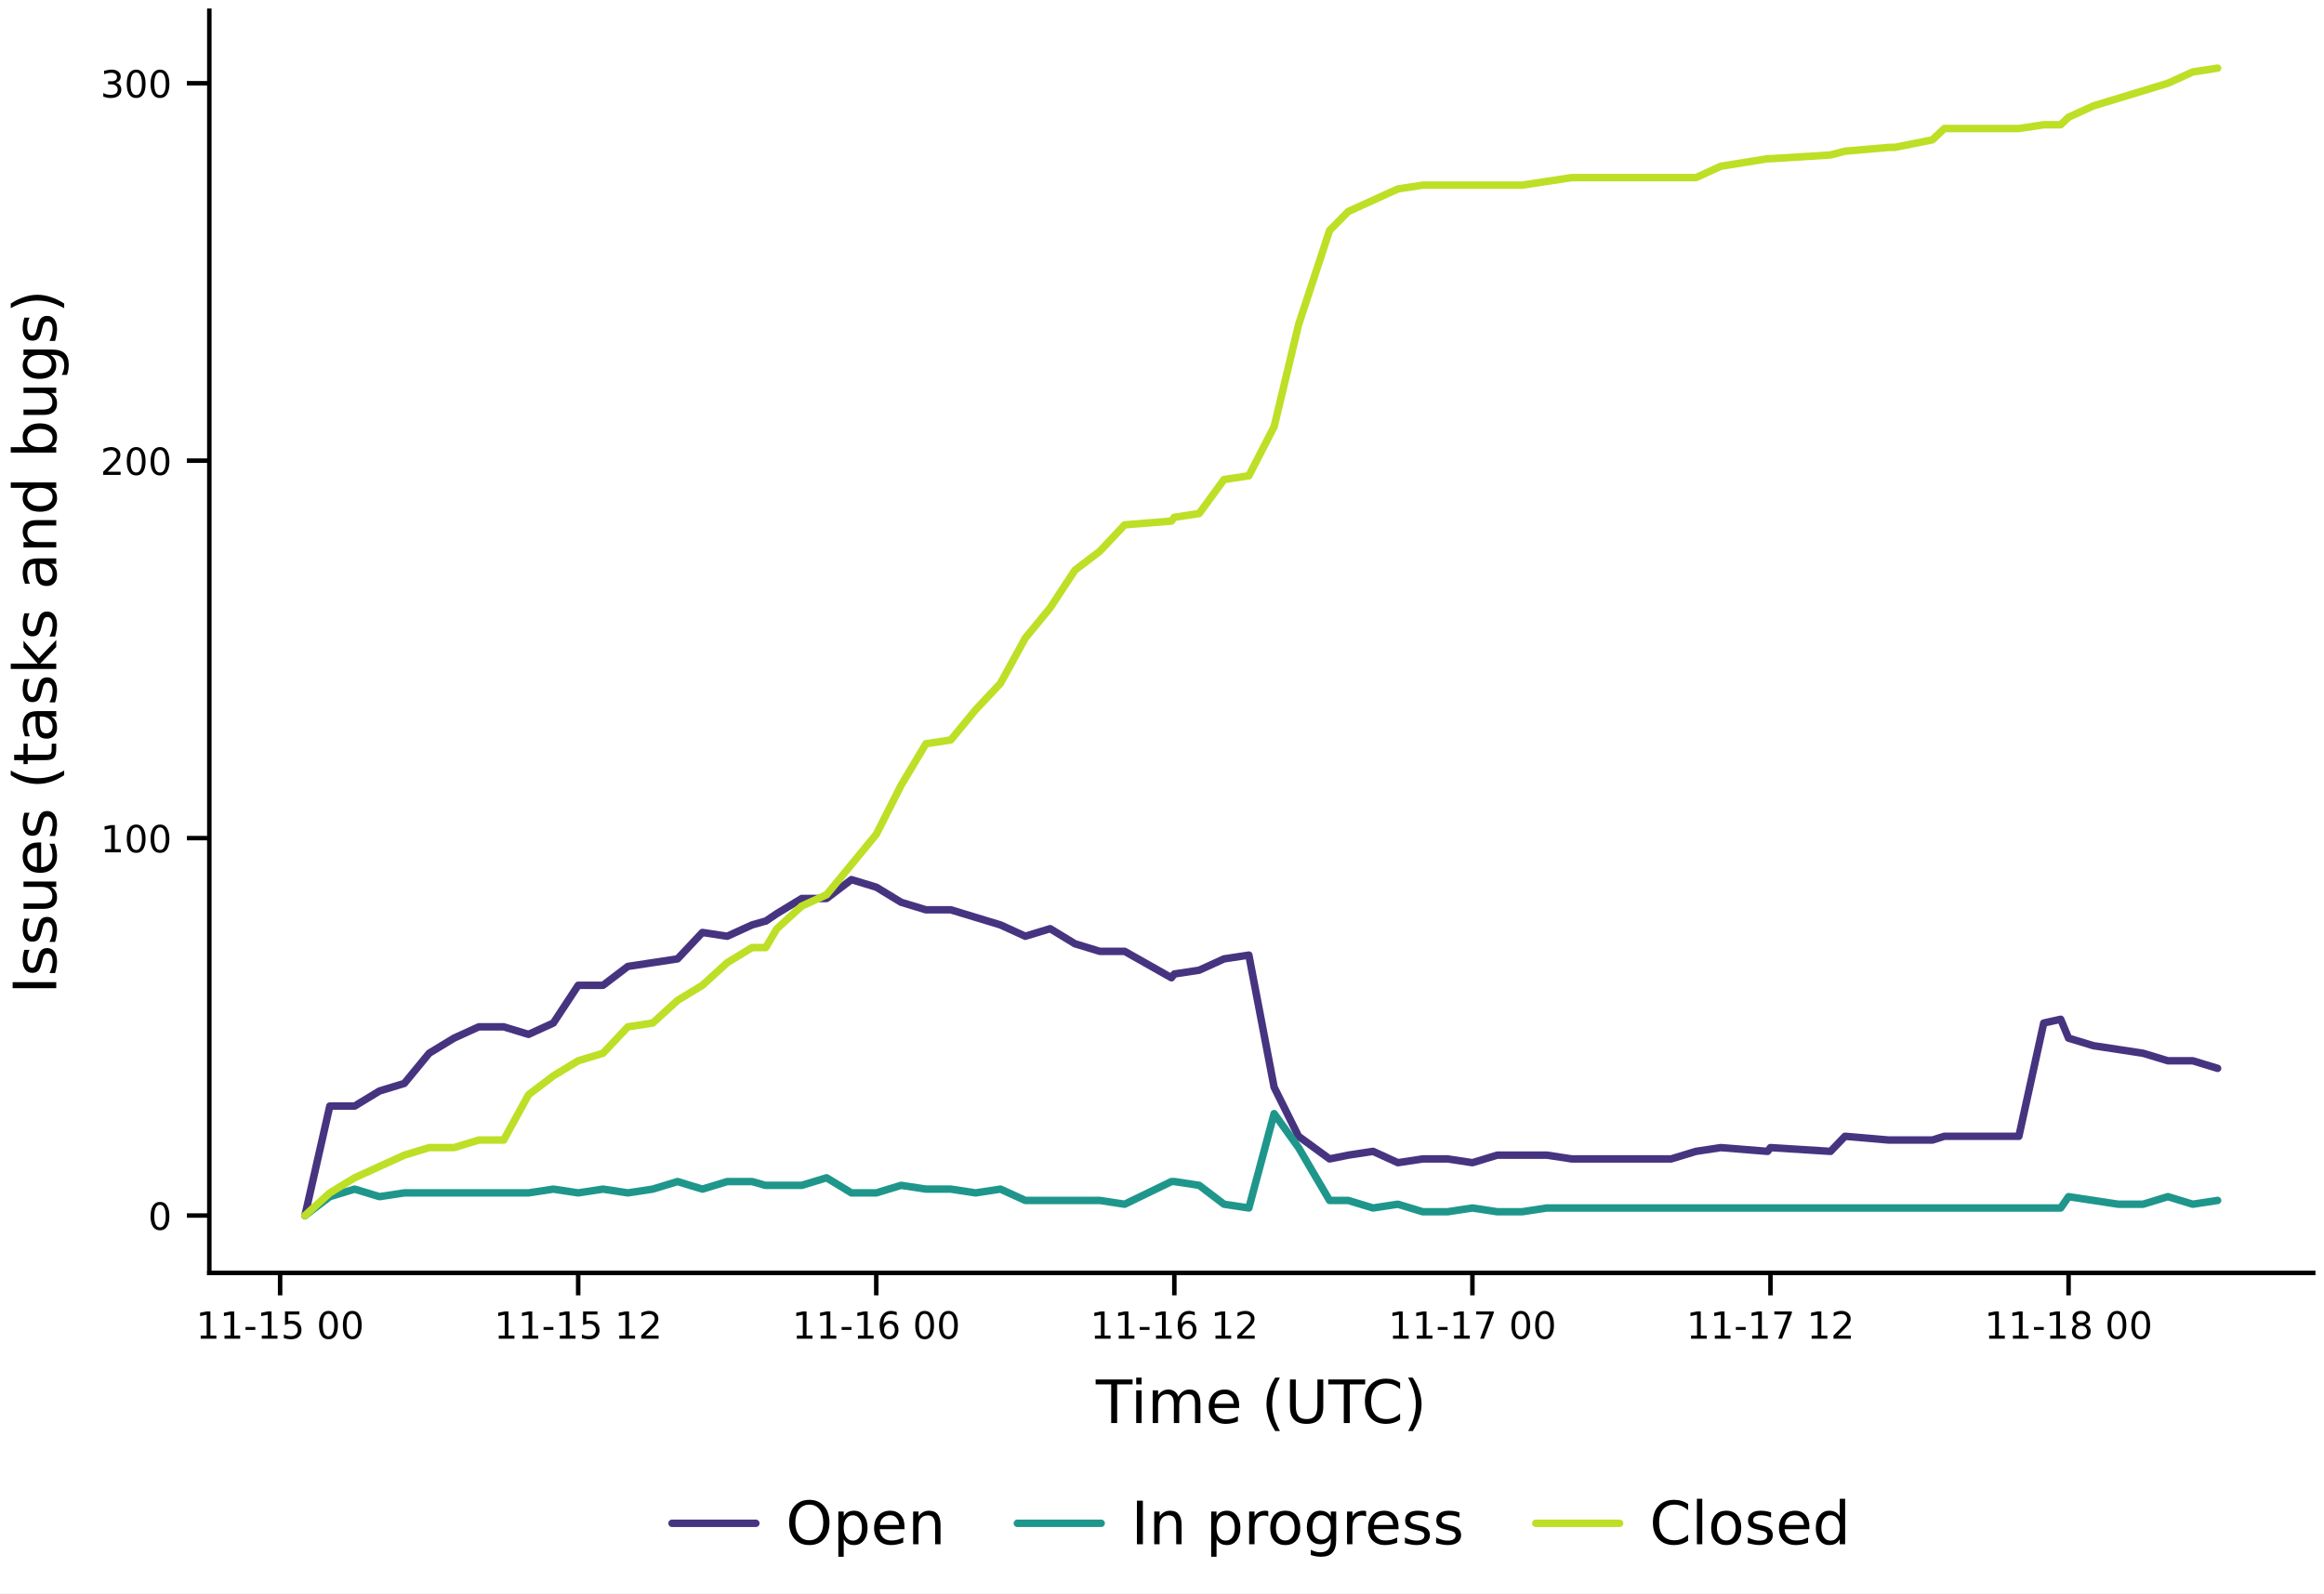
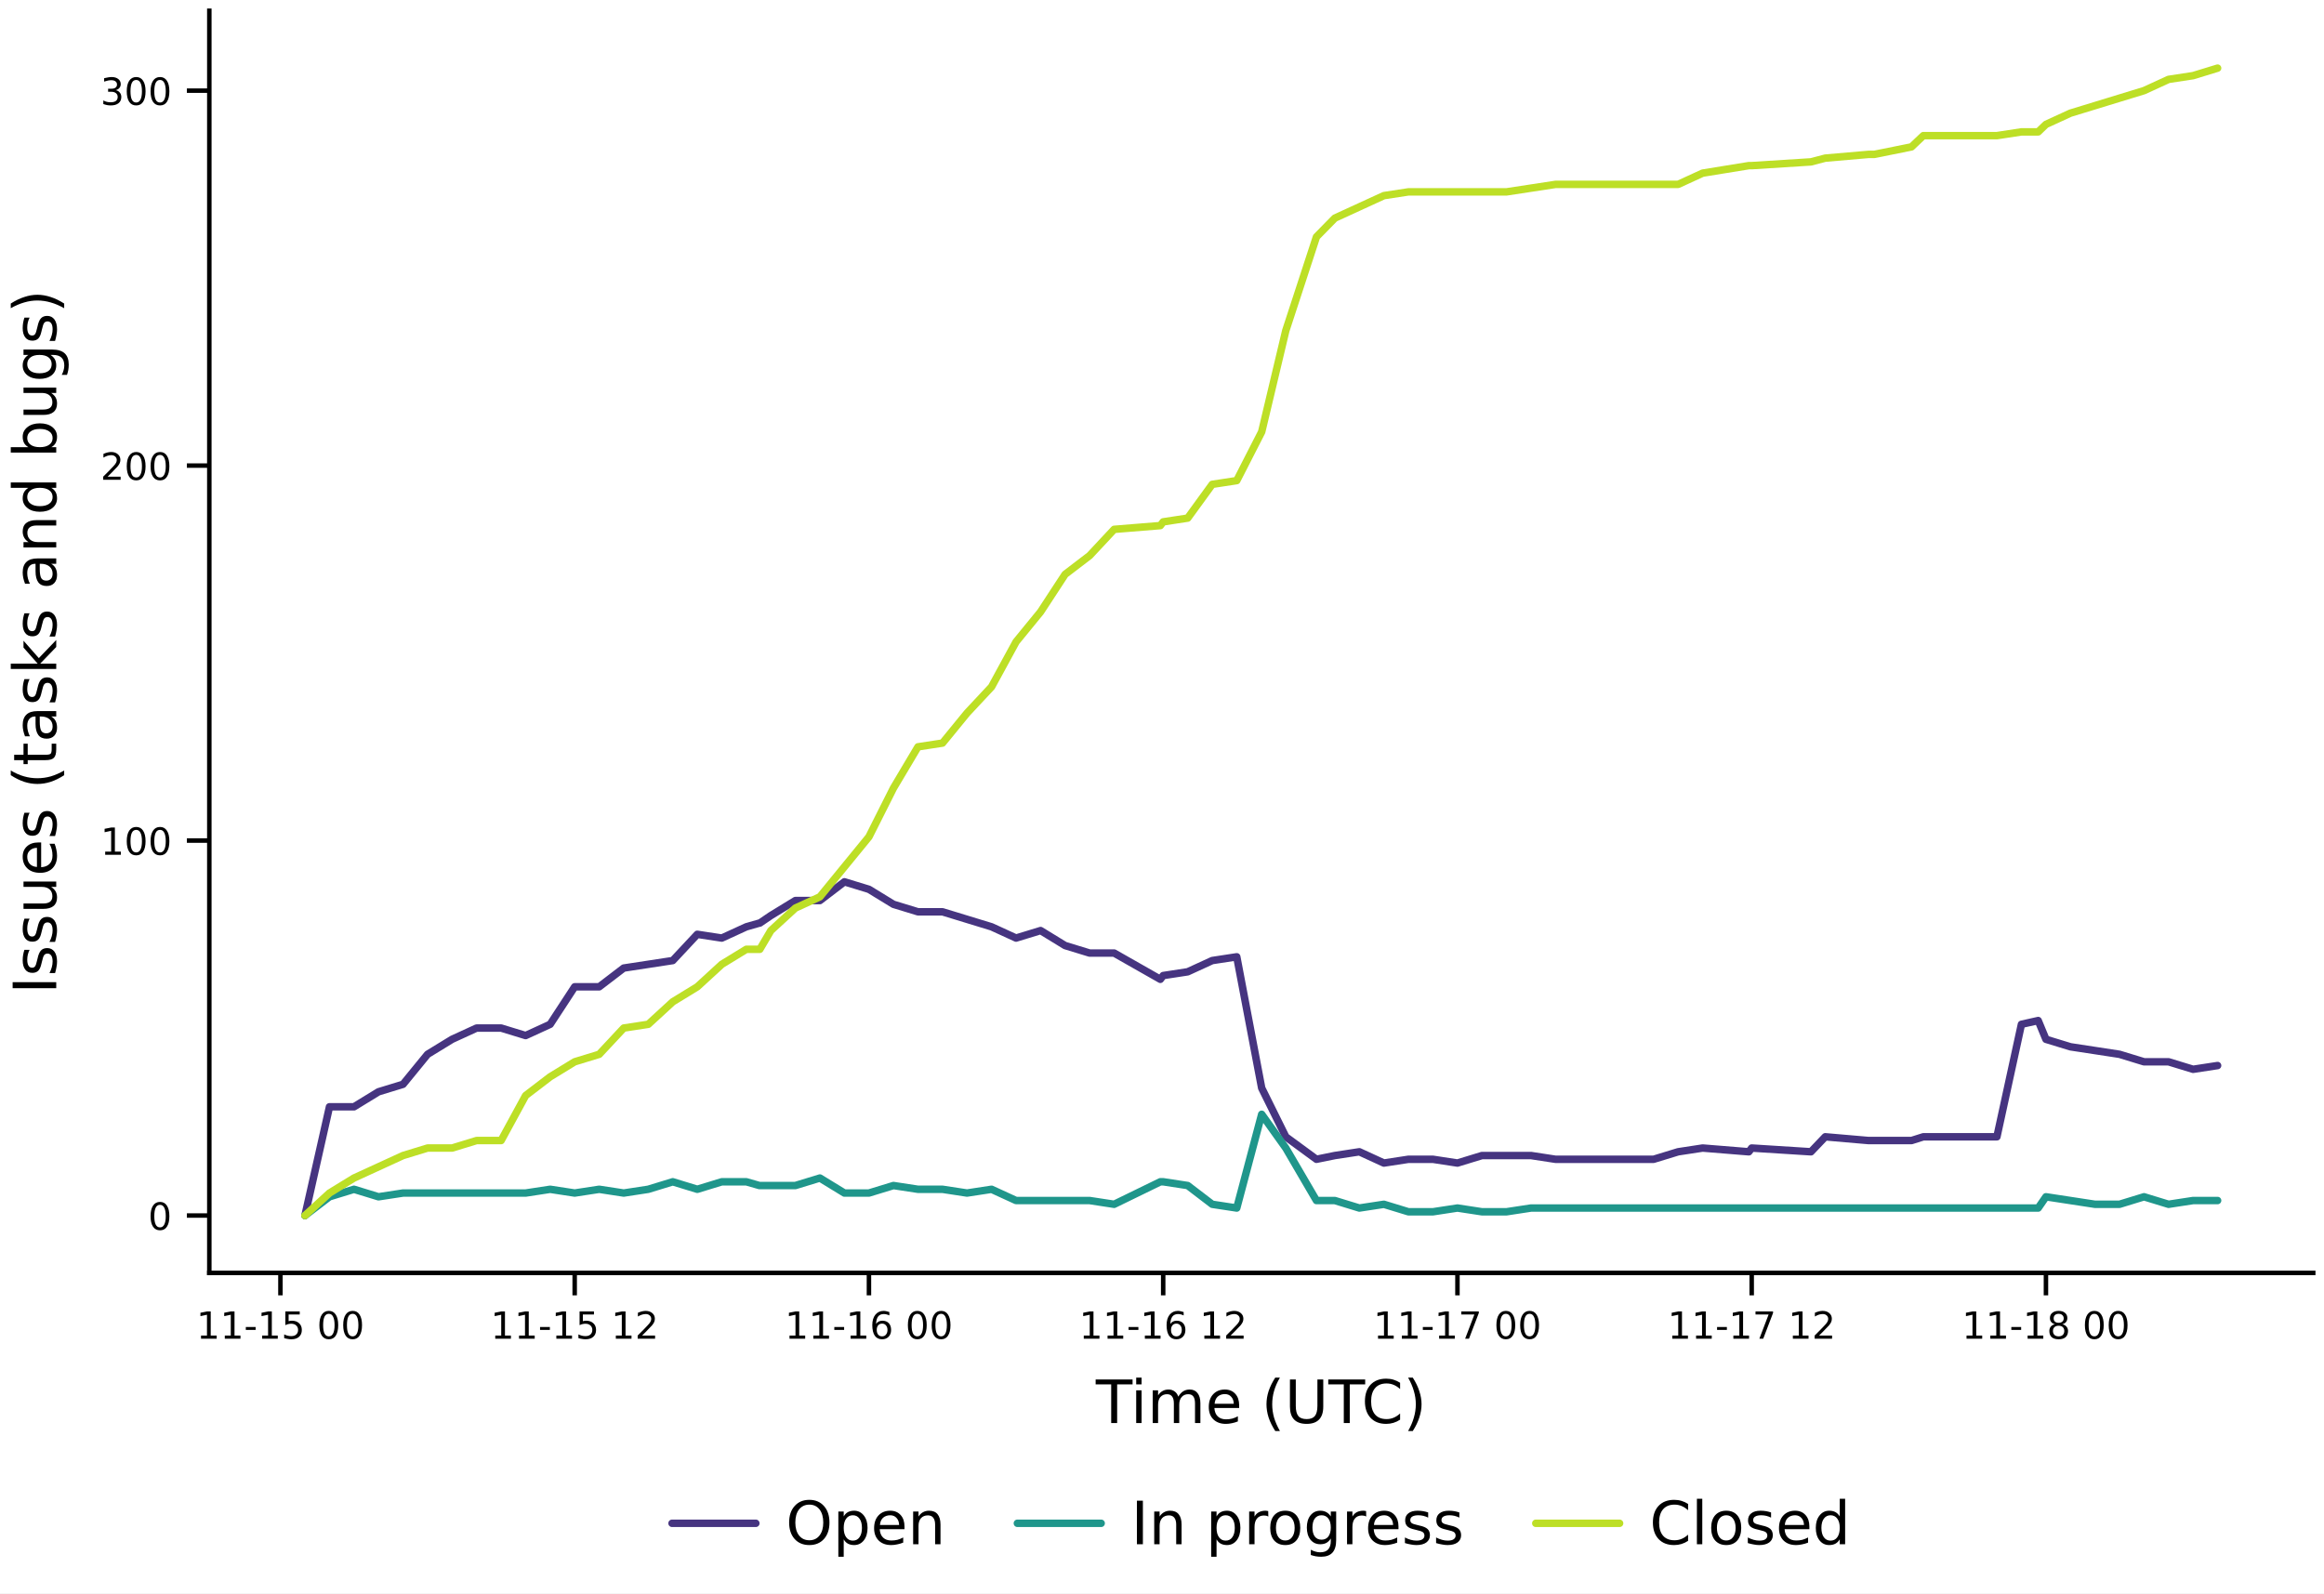
<svg xmlns="http://www.w3.org/2000/svg" xmlns:xlink="http://www.w3.org/1999/xlink" width="310.696pt" height="213.046pt" viewBox="0 0 310.696 213.046" version="1.1">
  <defs>
    <style type="text/css">*{stroke-linejoin: round; stroke-linecap: butt}</style>
  </defs>
  <g id="figure_1">
    <g id="patch_1">
      <path d="M -0 213.046  L 310.696 213.046  L 310.696 0  L -0 0  z " style="fill: #ffffff" />
    </g>
    <g id="axes_1">
      <g id="patch_2">
        <path d="M 27.984 170.203  L 309.256 170.203  L 309.256 1.44  L 27.984 1.44  z " style="fill: #ffffff" />
      </g>
      <g id="matplotlib.axis_1">
        <g id="xtick_1">
          <g id="line2d_1">
            <defs>
-               <path id="m7be7b17c5a" d="M 0 0  L 0 3  " style="stroke: #000000; stroke-width: 0.6" />
+               <path id="mf4726b42c8" d="M 0 0  L 0 3  " style="stroke: #000000; stroke-width: 0.6" />
            </defs>
            <g>
-               <use xlink:href="#m7be7b17c5a" x="37.449" y="170.203" style="stroke: #000000; stroke-width: 0.6" />
+               <use xlink:href="#mf4726b42c8" x="37.491" y="170.203" style="stroke: #000000; stroke-width: 0.6" />
            </g>
          </g>
          <g id="text_1">
-             <text style="font-size: 5px; font-family: 'DejaVu Sans', sans-serif; text-anchor: middle" x="37.449" y="179.002" transform="rotate(-0 37.44864 179.0017)">11-15 00</text>
+             <text style="font-size: 5px; font-family: 'DejaVu Sans', sans-serif; text-anchor: middle" x="37.491" y="179.002" transform="rotate(-0 37.49122 179.0017)">11-15 00</text>
          </g>
        </g>
        <g id="xtick_2">
          <g id="line2d_2">
            <g>
-               <use xlink:href="#m7be7b17c5a" x="77.298" y="170.203" style="stroke: #000000; stroke-width: 0.6" />
+               <use xlink:href="#mf4726b42c8" x="76.83" y="170.203" style="stroke: #000000; stroke-width: 0.6" />
            </g>
          </g>
          <g id="text_2">
-             <text style="font-size: 5px; font-family: 'DejaVu Sans', sans-serif; text-anchor: middle" x="77.298" y="179.002" transform="rotate(-0 77.2982 179.0017)">11-15 12</text>
+             <text style="font-size: 5px; font-family: 'DejaVu Sans', sans-serif; text-anchor: middle" x="76.83" y="179.002" transform="rotate(-0 76.82988 179.0017)">11-15 12</text>
          </g>
        </g>
        <g id="xtick_3">
          <g id="line2d_3">
            <g>
-               <use xlink:href="#m7be7b17c5a" x="117.148" y="170.203" style="stroke: #000000; stroke-width: 0.6" />
+               <use xlink:href="#mf4726b42c8" x="116.169" y="170.203" style="stroke: #000000; stroke-width: 0.6" />
            </g>
          </g>
          <g id="text_3">
-             <text style="font-size: 5px; font-family: 'DejaVu Sans', sans-serif; text-anchor: middle" x="117.148" y="179.002" transform="rotate(-0 117.1478 179.0017)">11-16 00</text>
+             <text style="font-size: 5px; font-family: 'DejaVu Sans', sans-serif; text-anchor: middle" x="116.169" y="179.002" transform="rotate(-0 116.1685 179.0017)">11-16 00</text>
          </g>
        </g>
        <g id="xtick_4">
          <g id="line2d_4">
            <g>
-               <use xlink:href="#m7be7b17c5a" x="156.997" y="170.203" style="stroke: #000000; stroke-width: 0.6" />
+               <use xlink:href="#mf4726b42c8" x="155.507" y="170.203" style="stroke: #000000; stroke-width: 0.6" />
            </g>
          </g>
          <g id="text_4">
-             <text style="font-size: 5px; font-family: 'DejaVu Sans', sans-serif; text-anchor: middle" x="156.997" y="179.002" transform="rotate(-0 156.9973 179.0017)">11-16 12</text>
+             <text style="font-size: 5px; font-family: 'DejaVu Sans', sans-serif; text-anchor: middle" x="155.507" y="179.002" transform="rotate(-0 155.5072 179.0017)">11-16 12</text>
          </g>
        </g>
        <g id="xtick_5">
          <g id="line2d_5">
            <g>
-               <use xlink:href="#m7be7b17c5a" x="196.847" y="170.203" style="stroke: #000000; stroke-width: 0.6" />
+               <use xlink:href="#mf4726b42c8" x="194.846" y="170.203" style="stroke: #000000; stroke-width: 0.6" />
            </g>
          </g>
          <g id="text_5">
-             <text style="font-size: 5px; font-family: 'DejaVu Sans', sans-serif; text-anchor: middle" x="196.847" y="179.002" transform="rotate(-0 196.8469 179.0017)">11-17 00</text>
+             <text style="font-size: 5px; font-family: 'DejaVu Sans', sans-serif; text-anchor: middle" x="194.846" y="179.002" transform="rotate(-0 194.8459 179.0017)">11-17 00</text>
          </g>
        </g>
        <g id="xtick_6">
          <g id="line2d_6">
            <g>
-               <use xlink:href="#m7be7b17c5a" x="236.696" y="170.203" style="stroke: #000000; stroke-width: 0.6" />
+               <use xlink:href="#mf4726b42c8" x="234.185" y="170.203" style="stroke: #000000; stroke-width: 0.6" />
            </g>
          </g>
          <g id="text_6">
-             <text style="font-size: 5px; font-family: 'DejaVu Sans', sans-serif; text-anchor: middle" x="236.696" y="179.002" transform="rotate(-0 236.6964 179.0017)">11-17 12</text>
+             <text style="font-size: 5px; font-family: 'DejaVu Sans', sans-serif; text-anchor: middle" x="234.185" y="179.002" transform="rotate(-0 234.1845 179.0017)">11-17 12</text>
          </g>
        </g>
        <g id="xtick_7">
          <g id="line2d_7">
            <g>
-               <use xlink:href="#m7be7b17c5a" x="276.546" y="170.203" style="stroke: #000000; stroke-width: 0.6" />
+               <use xlink:href="#mf4726b42c8" x="273.523" y="170.203" style="stroke: #000000; stroke-width: 0.6" />
            </g>
          </g>
          <g id="text_7">
-             <text style="font-size: 5px; font-family: 'DejaVu Sans', sans-serif; text-anchor: middle" x="276.546" y="179.002" transform="rotate(-0 276.546 179.0017)">11-18 00</text>
+             <text style="font-size: 5px; font-family: 'DejaVu Sans', sans-serif; text-anchor: middle" x="273.523" y="179.002" transform="rotate(-0 273.5232 179.0017)">11-18 00</text>
          </g>
        </g>
        <g id="text_8">
          <text style="font-size: 8px; font-family: 'DejaVu Sans', sans-serif; text-anchor: middle" x="168.62" y="190.282" transform="rotate(-0 168.6201 190.2816)">Time (UTC)</text>
        </g>
      </g>
      <g id="matplotlib.axis_2">
        <g id="ytick_1">
          <g id="line2d_8">
            <defs>
-               <path id="mcc5d6aaeb0" d="M 0 0  L -3 0  " style="stroke: #000000; stroke-width: 0.6" />
+               <path id="m5c4c2f2e18" d="M 0 0  L -3 0  " style="stroke: #000000; stroke-width: 0.6" />
            </defs>
            <g>
-               <use xlink:href="#mcc5d6aaeb0" x="27.984" y="162.532" style="stroke: #000000; stroke-width: 0.6" />
+               <use xlink:href="#m5c4c2f2e18" x="27.984" y="162.532" style="stroke: #000000; stroke-width: 0.6" />
            </g>
          </g>
          <g id="text_9">
            <text style="font-size: 5px; font-family: 'DejaVu Sans', sans-serif; text-anchor: end" x="22.984" y="164.431" transform="rotate(-0 22.98438 164.4312)">0</text>
          </g>
        </g>
        <g id="ytick_2">
          <g id="line2d_9">
            <g>
-               <use xlink:href="#mcc5d6aaeb0" x="27.984" y="112.064" style="stroke: #000000; stroke-width: 0.6" />
+               <use xlink:href="#m5c4c2f2e18" x="27.984" y="112.394" style="stroke: #000000; stroke-width: 0.6" />
            </g>
          </g>
          <g id="text_10">
-             <text style="font-size: 5px; font-family: 'DejaVu Sans', sans-serif; text-anchor: end" x="22.984" y="113.964" transform="rotate(-0 22.98438 113.9639)">100</text>
+             <text style="font-size: 5px; font-family: 'DejaVu Sans', sans-serif; text-anchor: end" x="22.984" y="114.294" transform="rotate(-0 22.98438 114.2937)">100</text>
          </g>
        </g>
        <g id="ytick_3">
          <g id="line2d_10">
            <g>
-               <use xlink:href="#mcc5d6aaeb0" x="27.984" y="61.597" style="stroke: #000000; stroke-width: 0.6" />
+               <use xlink:href="#m5c4c2f2e18" x="27.984" y="62.257" style="stroke: #000000; stroke-width: 0.6" />
            </g>
          </g>
          <g id="text_11">
-             <text style="font-size: 5px; font-family: 'DejaVu Sans', sans-serif; text-anchor: end" x="22.984" y="63.497" transform="rotate(-0 22.98438 63.49651)">200</text>
+             <text style="font-size: 5px; font-family: 'DejaVu Sans', sans-serif; text-anchor: end" x="22.984" y="64.156" transform="rotate(-0 22.98438 64.15622)">200</text>
          </g>
        </g>
        <g id="ytick_4">
          <g id="line2d_11">
            <g>
-               <use xlink:href="#mcc5d6aaeb0" x="27.984" y="11.13" style="stroke: #000000; stroke-width: 0.6" />
+               <use xlink:href="#m5c4c2f2e18" x="27.984" y="12.119" style="stroke: #000000; stroke-width: 0.6" />
            </g>
          </g>
          <g id="text_12">
-             <text style="font-size: 5px; font-family: 'DejaVu Sans', sans-serif; text-anchor: end" x="22.984" y="13.029" transform="rotate(-0 22.98438 13.02915)">300</text>
+             <text style="font-size: 5px; font-family: 'DejaVu Sans', sans-serif; text-anchor: end" x="22.984" y="14.019" transform="rotate(-0 22.98438 14.0187)">300</text>
          </g>
        </g>
        <g id="text_13">
          <text style="font-size: 8px; font-family: 'DejaVu Sans', sans-serif; text-anchor: middle" x="7.519" y="85.821" transform="rotate(-90 7.51875 85.82143)">Issues (tasks and bugs)</text>
        </g>
      </g>
      <g id="line2d_12">
-         <path d="M 40.769 162.532  L 44.09 147.896  L 47.411 147.896  L 50.732 145.878  L 54.053 144.868  L 57.373 140.831  L 60.694 138.812  L 64.015 137.298  L 67.336 137.298  L 70.657 138.307  L 73.977 136.793  L 77.298 131.747  L 80.619 131.747  L 83.94 129.223  L 87.261 128.719  L 90.581 128.214  L 93.902 124.681  L 97.223 125.186  L 100.544 123.672  L 102.315 123.167  L 102.37 123.167  L 103.865 122.158  L 107.185 120.139  L 110.506 120.139  L 113.827 117.616  L 117.148 118.625  L 120.469 120.644  L 123.789 121.653  L 127.11 121.653  L 130.431 122.663  L 133.752 123.672  L 137.073 125.186  L 140.393 124.177  L 143.714 126.195  L 147.035 127.205  L 150.356 127.205  L 156.61 130.737  L 156.997 130.233  L 160.318 129.728  L 163.639 128.214  L 166.96 127.709  L 170.336 145.373  L 173.601 151.934  L 177.752 154.962  L 180.243 154.457  L 183.564 153.952  L 186.884 155.466  L 190.205 154.962  L 193.526 154.962  L 196.847 155.466  L 200.168 154.457  L 203.488 154.457  L 206.809 154.457  L 210.13 154.962  L 213.451 154.962  L 216.772 154.962  L 220.092 154.962  L 223.413 154.962  L 226.734 153.952  L 230.055 153.448  L 236.309 153.952  L 236.696 153.448  L 244.722 153.952  L 246.659 151.934  L 252.526 152.438  L 253.3 152.438  L 258.337 152.438  L 259.942 151.934  L 263.263 151.934  L 266.584 151.934  L 269.904 151.934  L 273.225 136.793  L 275.494 136.289  L 276.546 138.812  L 279.867 139.822  L 283.188 140.326  L 286.508 140.831  L 289.829 141.84  L 293.15 141.84  L 296.471 142.85  " clip-path="url(#pbaa6b26c41)" style="fill: none; stroke: #463480; stroke-linecap: round" />
+         <path d="M 40.769 162.532  L 44.048 147.992  L 47.326 147.992  L 50.604 145.986  L 53.882 144.984  L 57.161 140.973  L 60.439 138.967  L 63.717 137.463  L 66.995 137.463  L 70.273 138.466  L 73.552 136.962  L 76.83 131.948  L 80.108 131.948  L 83.386 129.441  L 86.665 128.94  L 89.943 128.438  L 93.221 124.929  L 96.499 125.43  L 99.777 123.926  L 101.526 123.425  L 101.58 123.425  L 103.056 122.422  L 106.334 120.416  L 109.612 120.416  L 112.89 117.909  L 116.169 118.912  L 119.447 120.918  L 122.725 121.92  L 126.003 121.92  L 129.281 122.923  L 132.56 123.926  L 135.838 125.43  L 139.116 124.427  L 142.394 126.433  L 145.673 127.436  L 148.951 127.436  L 155.125 130.945  L 155.507 130.444  L 158.785 129.942  L 162.064 128.438  L 165.342 127.937  L 168.675 145.485  L 171.898 152.003  L 175.996 155.011  L 178.455 154.51  L 181.733 154.008  L 185.011 155.513  L 188.289 155.011  L 191.568 155.011  L 194.846 155.513  L 198.124 154.51  L 201.402 154.51  L 204.681 154.51  L 207.959 155.011  L 211.237 155.011  L 214.515 155.011  L 217.793 155.011  L 221.072 155.011  L 224.35 154.008  L 227.628 153.507  L 233.802 154.008  L 234.185 153.507  L 242.107 154.008  L 244.019 152.003  L 249.811 152.504  L 250.576 152.504  L 255.548 152.504  L 257.132 152.003  L 260.41 152.003  L 263.689 152.003  L 266.967 152.003  L 270.245 136.962  L 272.485 136.46  L 273.523 138.967  L 276.801 139.97  L 280.08 140.471  L 283.358 140.973  L 286.636 141.975  L 289.914 141.975  L 293.193 142.978  L 296.471 142.477  " clip-path="url(#p7ad38fce38)" style="fill: none; stroke: #463480; stroke-linecap: round" />
      </g>
      <g id="line2d_13">
-         <path d="M 40.769 162.532  L 44.09 160.008  L 47.411 158.999  L 50.732 160.008  L 54.053 159.504  L 57.373 159.504  L 60.694 159.504  L 64.015 159.504  L 67.336 159.504  L 70.657 159.504  L 73.977 158.999  L 77.298 159.504  L 80.619 158.999  L 83.94 159.504  L 87.261 158.999  L 90.581 157.99  L 93.902 158.999  L 97.223 157.99  L 100.544 157.99  L 102.315 158.494  L 102.37 158.494  L 103.865 158.494  L 107.185 158.494  L 110.506 157.485  L 113.827 159.504  L 117.148 159.504  L 120.469 158.494  L 123.789 158.999  L 127.11 158.999  L 130.431 159.504  L 133.752 158.999  L 137.073 160.513  L 140.393 160.513  L 143.714 160.513  L 147.035 160.513  L 150.356 161.018  L 156.61 157.99  L 156.997 157.99  L 160.318 158.494  L 163.639 161.018  L 166.96 161.522  L 170.336 148.906  L 173.601 153.448  L 177.752 160.513  L 180.243 160.513  L 183.564 161.522  L 186.884 161.018  L 190.205 162.027  L 193.526 162.027  L 196.847 161.522  L 200.168 162.027  L 203.488 162.027  L 206.809 161.522  L 210.13 161.522  L 213.451 161.522  L 216.772 161.522  L 220.092 161.522  L 223.413 161.522  L 226.734 161.522  L 230.055 161.522  L 236.309 161.522  L 236.696 161.522  L 244.722 161.522  L 246.659 161.522  L 252.526 161.522  L 253.3 161.522  L 258.337 161.522  L 259.942 161.522  L 263.263 161.522  L 266.584 161.522  L 269.904 161.522  L 273.225 161.522  L 275.494 161.522  L 276.546 160.008  L 279.867 160.513  L 283.188 161.018  L 286.508 161.018  L 289.829 160.008  L 293.15 161.018  L 296.471 160.513  " clip-path="url(#pbaa6b26c41)" style="fill: none; stroke: #1f968b; stroke-linecap: round" />
+         <path d="M 40.769 162.532  L 44.048 160.025  L 47.326 159.022  L 50.604 160.025  L 53.882 159.524  L 57.161 159.524  L 60.439 159.524  L 63.717 159.524  L 66.995 159.524  L 70.273 159.524  L 73.552 159.022  L 76.83 159.524  L 80.108 159.022  L 83.386 159.524  L 86.665 159.022  L 89.943 158.019  L 93.221 159.022  L 96.499 158.019  L 99.777 158.019  L 101.526 158.521  L 101.58 158.521  L 103.056 158.521  L 106.334 158.521  L 109.612 157.518  L 112.89 159.524  L 116.169 159.524  L 119.447 158.521  L 122.725 159.022  L 126.003 159.022  L 129.281 159.524  L 132.56 159.022  L 135.838 160.526  L 139.116 160.526  L 142.394 160.526  L 145.673 160.526  L 148.951 161.028  L 155.125 158.019  L 155.507 158.019  L 158.785 158.521  L 162.064 161.028  L 165.342 161.529  L 168.675 148.995  L 171.898 153.507  L 175.996 160.526  L 178.455 160.526  L 181.733 161.529  L 185.011 161.028  L 188.289 162.03  L 191.568 162.03  L 194.846 161.529  L 198.124 162.03  L 201.402 162.03  L 204.681 161.529  L 207.959 161.529  L 211.237 161.529  L 214.515 161.529  L 217.793 161.529  L 221.072 161.529  L 224.35 161.529  L 227.628 161.529  L 233.802 161.529  L 234.185 161.529  L 242.107 161.529  L 244.019 161.529  L 249.811 161.529  L 250.576 161.529  L 255.548 161.529  L 257.132 161.529  L 260.41 161.529  L 263.689 161.529  L 266.967 161.529  L 270.245 161.529  L 272.485 161.529  L 273.523 160.025  L 276.801 160.526  L 280.08 161.028  L 283.358 161.028  L 286.636 160.025  L 289.914 161.028  L 293.193 160.526  L 296.471 160.526  " clip-path="url(#p7ad38fce38)" style="fill: none; stroke: #1f968b; stroke-linecap: round" />
      </g>
      <g id="line2d_14">
-         <path d="M 40.769 162.532  L 44.09 159.504  L 47.411 157.485  L 50.732 155.971  L 54.053 154.457  L 57.373 153.448  L 60.694 153.448  L 64.015 152.438  L 67.336 152.438  L 70.657 146.382  L 73.977 143.859  L 77.298 141.84  L 80.619 140.831  L 83.94 137.298  L 87.261 136.793  L 90.581 133.765  L 93.902 131.747  L 97.223 128.719  L 100.544 126.7  L 102.315 126.7  L 102.37 126.7  L 103.865 124.177  L 107.185 121.149  L 110.506 119.635  L 113.827 115.597  L 117.148 111.56  L 120.469 104.999  L 123.789 99.448  L 127.11 98.943  L 130.431 94.906  L 133.752 91.373  L 137.073 85.317  L 140.393 81.279  L 143.714 76.233  L 147.035 73.709  L 150.356 70.177  L 156.61 69.672  L 156.997 69.167  L 160.318 68.663  L 163.639 64.12  L 166.96 63.616  L 170.336 57.055  L 173.601 43.429  L 177.752 30.812  L 180.243 28.289  L 183.564 26.775  L 186.884 25.261  L 190.205 24.756  L 193.526 24.756  L 196.847 24.756  L 200.168 24.756  L 203.488 24.756  L 206.809 24.251  L 210.13 23.747  L 213.451 23.747  L 216.772 23.747  L 220.092 23.747  L 223.413 23.747  L 226.734 23.747  L 230.055 22.233  L 236.309 21.223  L 236.696 21.223  L 244.722 20.719  L 246.659 20.214  L 252.526 19.709  L 253.3 19.709  L 258.337 18.7  L 259.942 17.186  L 263.263 17.186  L 266.584 17.186  L 269.904 17.186  L 273.225 16.681  L 275.494 16.681  L 276.546 15.672  L 279.867 14.158  L 283.188 13.148  L 286.508 12.139  L 289.829 11.13  L 293.15 9.616  L 296.471 9.111  " clip-path="url(#pbaa6b26c41)" style="fill: none; stroke: #bddf26; stroke-linecap: round" />
+         <path d="M 40.769 162.532  L 44.048 159.524  L 47.326 157.518  L 50.604 156.014  L 53.882 154.51  L 57.161 153.507  L 60.439 153.507  L 63.717 152.504  L 66.995 152.504  L 70.273 146.488  L 73.552 143.981  L 76.83 141.975  L 80.108 140.973  L 83.386 137.463  L 86.665 136.962  L 89.943 133.953  L 93.221 131.948  L 96.499 128.94  L 99.777 126.934  L 101.526 126.934  L 101.58 126.934  L 103.056 124.427  L 106.334 121.419  L 109.612 119.915  L 112.89 115.904  L 116.169 111.893  L 119.447 105.375  L 122.725 99.86  L 126.003 99.359  L 129.281 95.348  L 132.56 91.838  L 135.838 85.821  L 139.116 81.81  L 142.394 76.797  L 145.673 74.29  L 148.951 70.78  L 155.125 70.279  L 155.507 69.777  L 158.785 69.276  L 162.064 64.764  L 165.342 64.262  L 168.675 57.744  L 171.898 44.207  L 175.996 31.673  L 178.455 29.166  L 181.733 27.662  L 185.011 26.158  L 188.289 25.656  L 191.568 25.656  L 194.846 25.656  L 198.124 25.656  L 201.402 25.656  L 204.681 25.155  L 207.959 24.654  L 211.237 24.654  L 214.515 24.654  L 217.793 24.654  L 221.072 24.654  L 224.35 24.654  L 227.628 23.15  L 233.802 22.147  L 234.185 22.147  L 242.107 21.645  L 244.019 21.144  L 249.811 20.643  L 250.576 20.643  L 255.548 19.64  L 257.132 18.136  L 260.41 18.136  L 263.689 18.136  L 266.967 18.136  L 270.245 17.634  L 272.485 17.634  L 273.523 16.632  L 276.801 15.128  L 280.08 14.125  L 283.358 13.122  L 286.636 12.119  L 289.914 10.615  L 293.193 10.114  L 296.471 9.111  " clip-path="url(#p7ad38fce38)" style="fill: none; stroke: #bddf26; stroke-linecap: round" />
      </g>
      <g id="patch_3">
        <path d="M 27.984 170.203  L 27.984 1.44  " style="fill: none; stroke: #000000; stroke-width: 0.6; stroke-linejoin: miter; stroke-linecap: square" />
      </g>
      <g id="patch_4">
        <path d="M 27.984 170.203  L 309.256 170.203  " style="fill: none; stroke: #000000; stroke-width: 0.6; stroke-linejoin: miter; stroke-linecap: square" />
      </g>
      <g id="legend_1">
        <g id="line2d_15">
          <path d="M 89.846 203.684  L 95.446 203.684  L 101.046 203.684  " style="fill: none; stroke: #463480; stroke-linecap: round" />
        </g>
        <g id="text_14">
          <text style="font-size: 8px; font-family: 'DejaVu Sans', sans-serif; text-anchor: start" x="105.046" y="206.484" transform="rotate(-0 105.0457 206.4837)">Open</text>
        </g>
        <g id="line2d_16">
          <path d="M 136.014 203.684  L 141.614 203.684  L 147.214 203.684  " style="fill: none; stroke: #1f968b; stroke-linecap: round" />
        </g>
        <g id="text_15">
          <text style="font-size: 8px; font-family: 'DejaVu Sans', sans-serif; text-anchor: start" x="151.214" y="206.484" transform="rotate(-0 151.2145 206.4837)">In progress</text>
        </g>
        <g id="line2d_17">
          <path d="M 205.322 203.684  L 210.922 203.684  L 216.522 203.684  " style="fill: none; stroke: #bddf26; stroke-linecap: round" />
        </g>
        <g id="text_16">
          <text style="font-size: 8px; font-family: 'DejaVu Sans', sans-serif; text-anchor: start" x="220.522" y="206.484" transform="rotate(-0 220.522 206.4837)">Closed</text>
        </g>
      </g>
    </g>
  </g>
  <defs>
-     <clipPath id="pbaa6b26c41">
+     <clipPath id="p7ad38fce38">
      <rect x="27.984" y="1.44" width="281.271" height="168.763" />
    </clipPath>
  </defs>
</svg>
